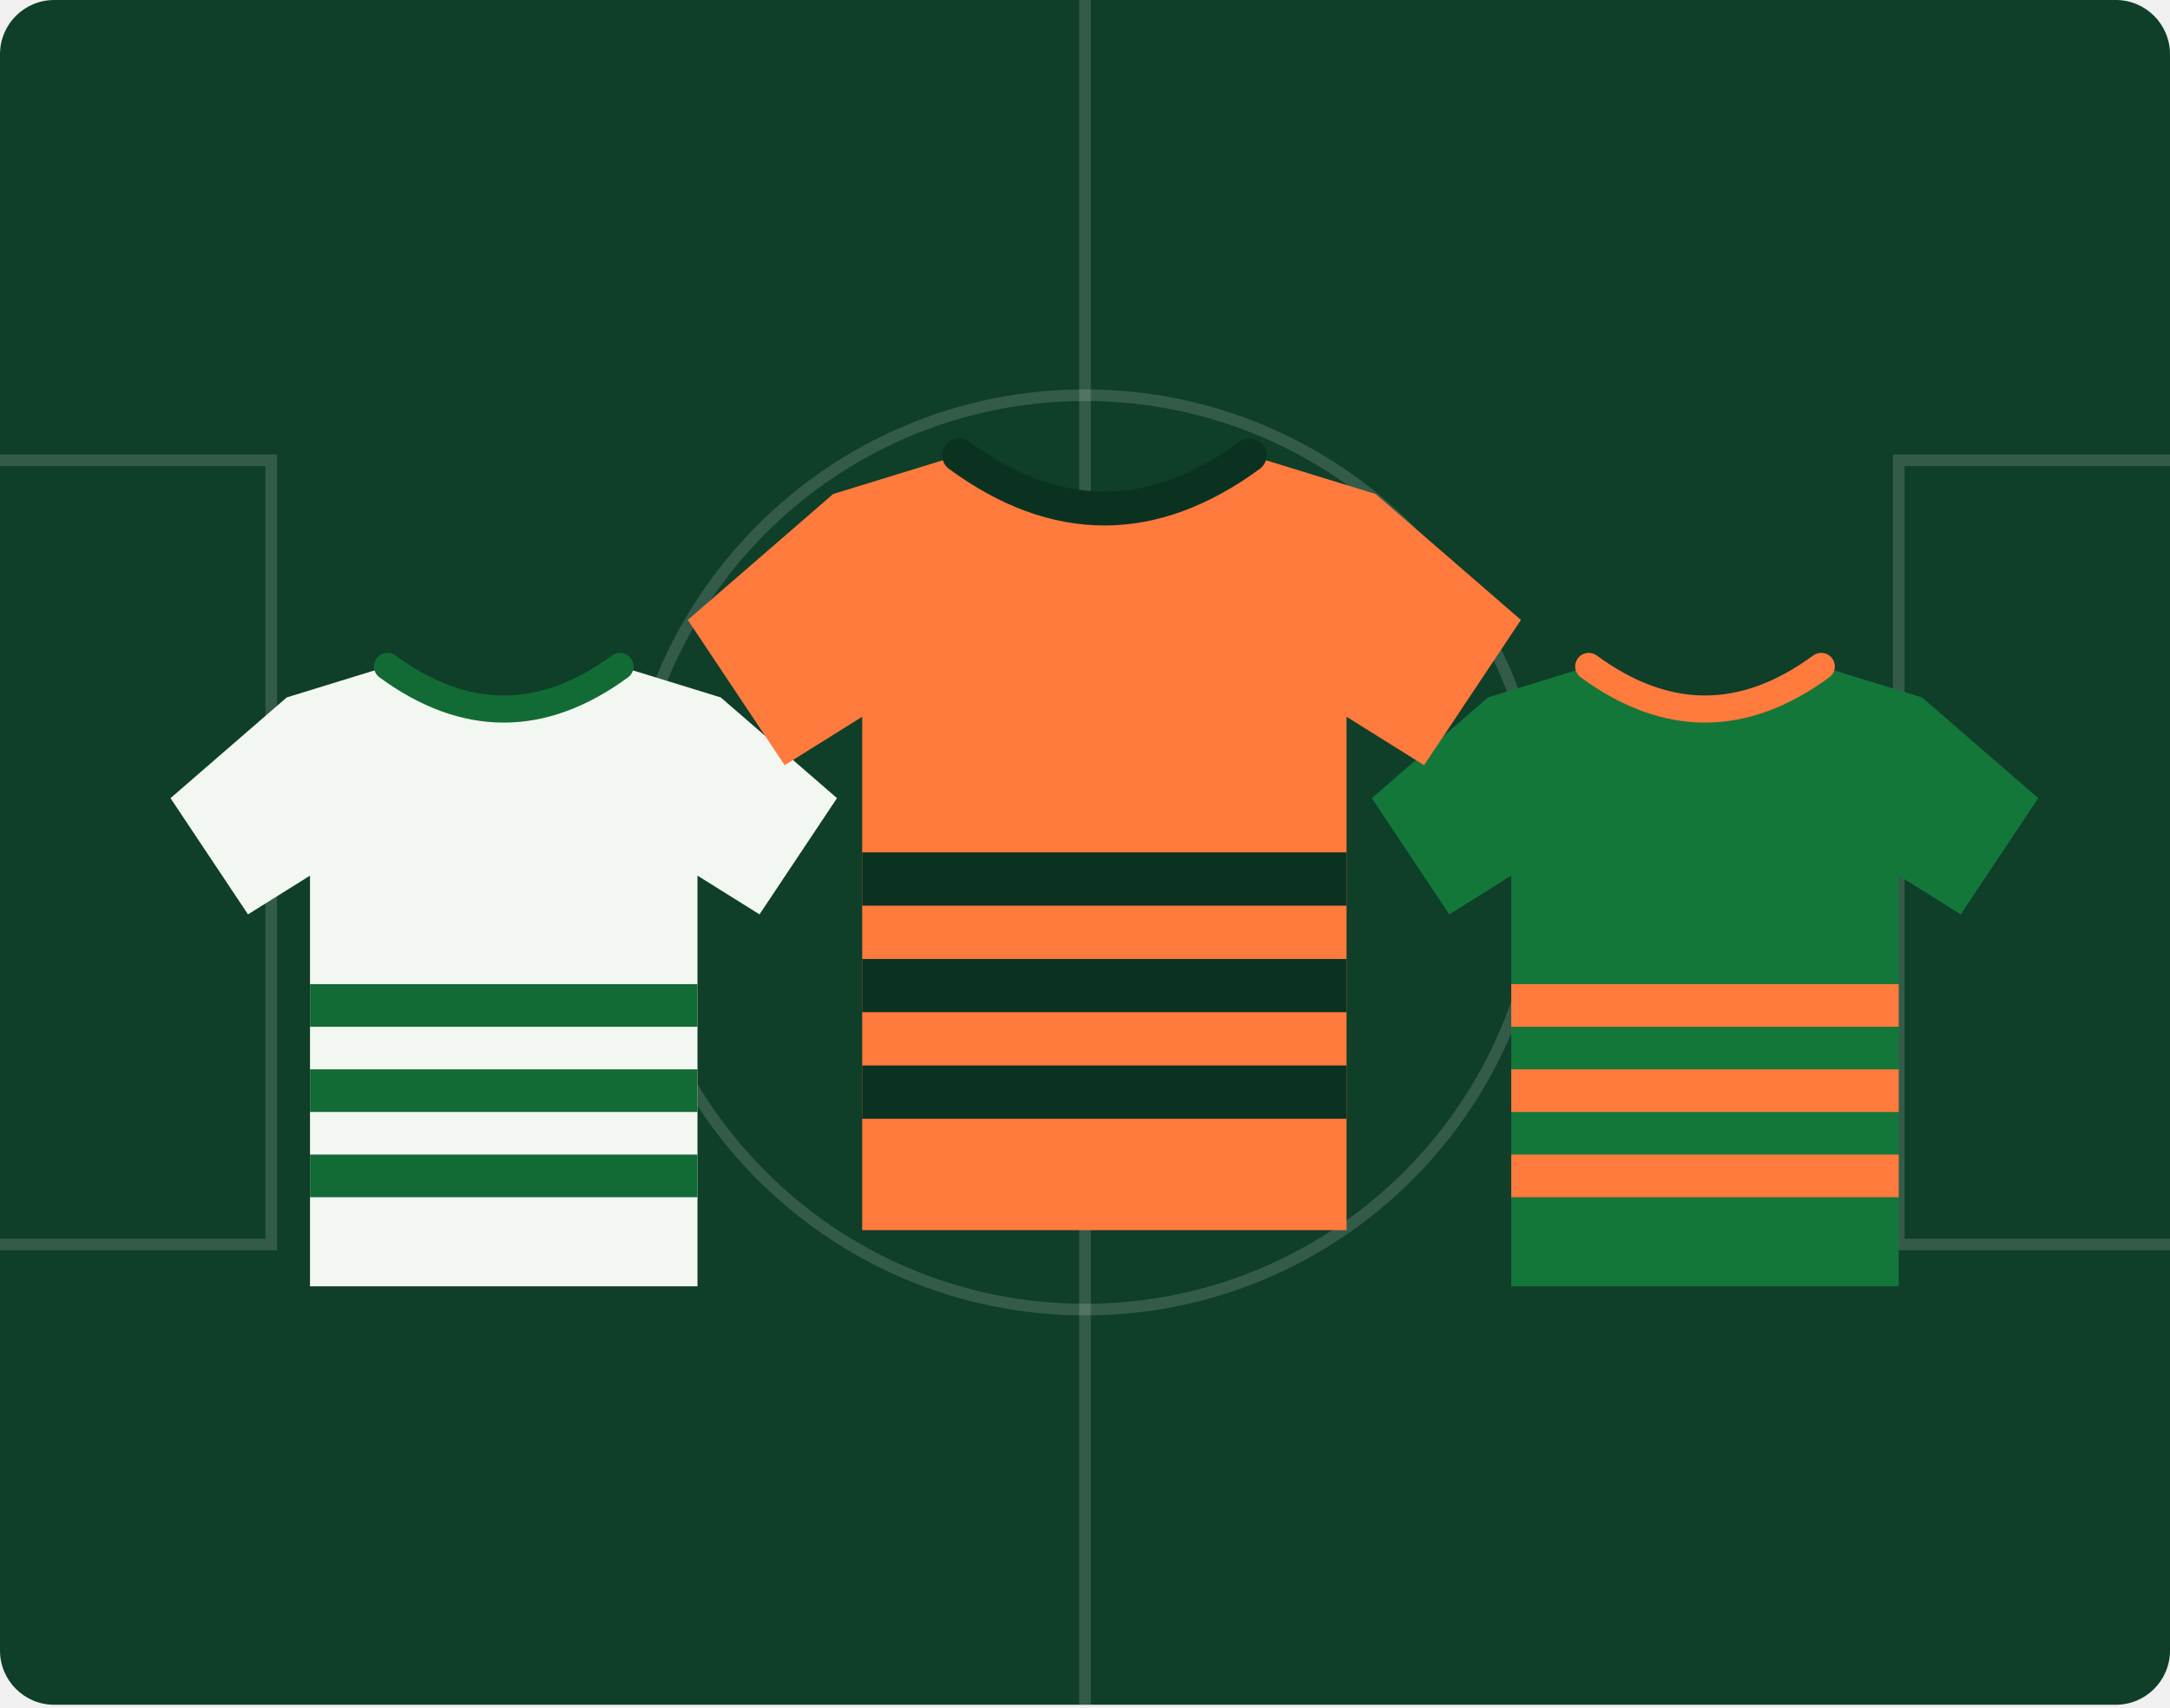
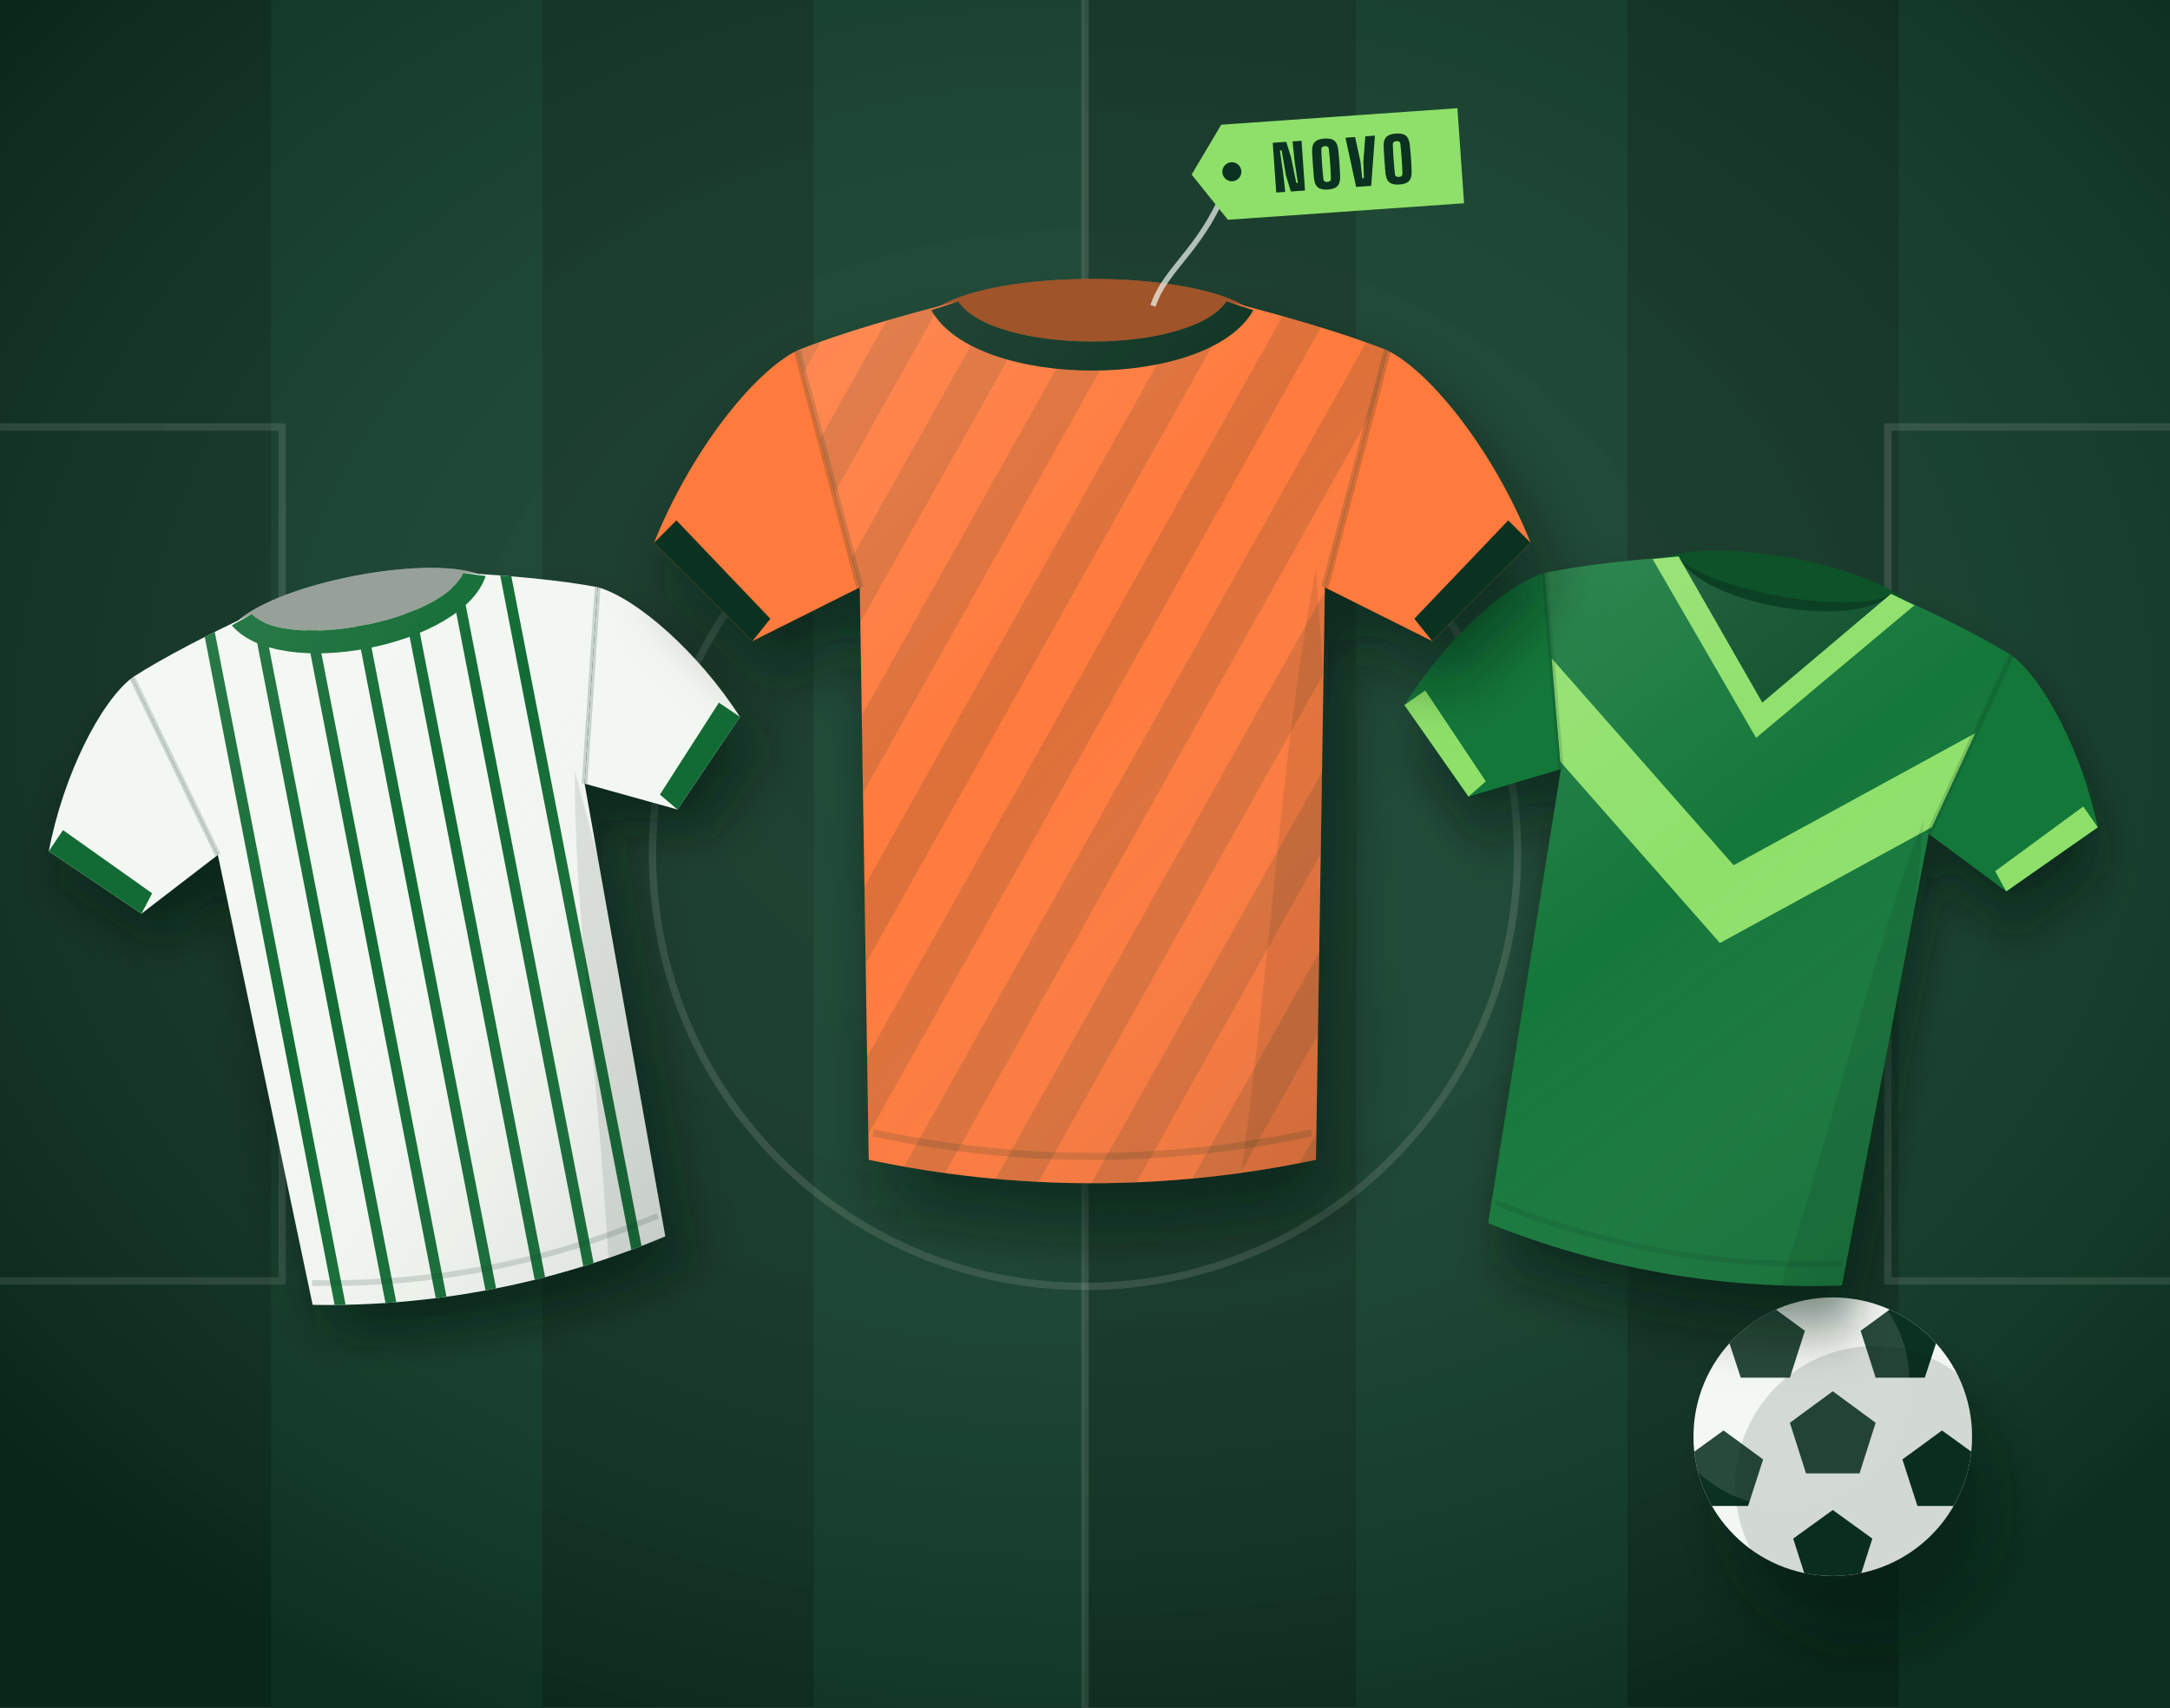
<svg xmlns="http://www.w3.org/2000/svg" width="592" height="466" viewBox="0 0 592 466" fill="none">
-   <g clip-path="url(#clip0_675_29736)">
-     <g clip-path="url(#clip1_675_29736)">
-       <path d="M592 0H0V465.143H592V0Z" fill="#0F3E29" />
-       <path d="M296 0V465.143" stroke="#F3F7F1" stroke-opacity="0.16" stroke-width="3.171" />
-       <path d="M296 357.314C364.894 357.314 420.743 301.465 420.743 232.571C420.743 163.678 364.894 107.829 296 107.829C227.106 107.829 171.257 163.678 171.257 232.571C171.257 301.465 227.106 357.314 296 357.314Z" stroke="#F3F7F1" stroke-opacity="0.16" stroke-width="3.171" />
-       <path d="M296 237.857C298.919 237.857 301.286 235.491 301.286 232.571C301.286 229.652 298.919 227.286 296 227.286C293.081 227.286 290.714 229.652 290.714 232.571C290.714 235.491 293.081 237.857 296 237.857Z" fill="#F3F7F1" fill-opacity="0.22" />
-       <path d="M0 125.589H74V339.554H0" stroke="#F3F7F1" stroke-opacity="0.16" stroke-width="3.171" />
-       <path d="M592 125.589H518V339.554H592" stroke="#F3F7F1" stroke-opacity="0.16" stroke-width="3.171" />
-       <path d="M105.714 181.829L78.229 190.286L46.514 217.771L67.657 249.486L84.571 238.914V350.971H190.286V238.914L207.2 249.486L228.343 217.771L196.629 190.286L169.143 181.829C148 197.333 126.857 197.333 105.714 181.829Z" fill="#F3F7F1" />
-       <path d="M190.286 268.514H84.571V280.143H190.286V268.514Z" fill="#126B34" />
-       <path d="M190.286 291.771H84.571V303.4H190.286V291.771Z" fill="#126B34" />
-       <path d="M190.286 315.029H84.571V326.657H190.286V315.029Z" fill="#126B34" />
-       <path d="M105.714 181.829C126.857 197.333 148 197.333 169.143 181.829" stroke="#126B34" stroke-width="7.4" stroke-linecap="round" />
-       <path d="M433.429 181.829L405.943 190.286L374.229 217.771L395.371 249.486L412.286 238.914V350.971H518V238.914L534.914 249.486L556.057 217.771L524.343 190.286L496.857 181.829C475.714 197.333 454.571 197.333 433.429 181.829Z" fill="#14773A" />
-       <path d="M518 268.514H412.286V280.143H518V268.514Z" fill="#FF7A3D" />
-       <path d="M518 291.771H412.286V303.4H518V291.771Z" fill="#FF7A3D" />
-       <path d="M518 315.029H412.286V326.657H518V315.029Z" fill="#FF7A3D" />
-       <path d="M433.428 181.829C454.571 197.333 475.714 197.333 496.857 181.829" stroke="#FF7A3D" stroke-width="7.4" stroke-linecap="round" />
-       <path d="M261.643 124.214L227.286 134.786L187.643 169.143L214.071 208.786L235.214 195.571V335.643H367.357V195.571L388.5 208.786L414.929 169.143L375.286 134.786L340.929 124.214C314.5 143.595 288.071 143.595 261.643 124.214Z" fill="#FF7A3D" />
-       <path d="M367.357 232.571H235.214V247.107H367.357V232.571Z" fill="#0B3220" />
-       <path d="M367.357 261.643H235.214V276.179H367.357V261.643Z" fill="#0B3220" />
-       <path d="M367.357 290.714H235.214V305.25H367.357V290.714Z" fill="#0B3220" />
-       <path d="M261.643 124.214C288.071 143.595 314.5 143.595 340.929 124.214" stroke="#0B3220" stroke-width="9.25" stroke-linecap="round" />
+   <defs>
+     <filter id="sombra" x="-20%" y="-20%" width="140%" height="150%">
+       <feGaussianBlur stdDeviation="7" />
+       <feOffset dx="4" dy="10" />
+     </filter>
+     <linearGradient id="luz" x1="0" y1="0" x2="1" y2="1">
+       <stop offset="0" stop-color="#FFFFFF" stop-opacity=".16" />
+       <stop offset=".45" stop-color="#FFFFFF" stop-opacity="0" />
+       <stop offset="1" stop-color="#03140B" stop-opacity=".18" />
+     </linearGradient>
+     <radialGradient id="refletor" cx=".5" cy=".42" r=".65">
+       <stop offset="0" stop-color="#FFFFFF" stop-opacity=".07" />
+       <stop offset="1" stop-color="#000000" stop-opacity=".22" />
+     </radialGradient>
+   </defs>
+   <rect width="592" height="466" fill="#0B3220" />
+   <rect x="74" y="0" width="74" height="466" fill="#0F3E29" />
+   <rect x="222" y="0" width="74" height="466" fill="#0F3E29" />
+   <rect x="370" y="0" width="74" height="466" fill="#0F3E29" />
+   <rect x="518" y="0" width="74" height="466" fill="#0F3E29" />
+   <path d="M296.0 0 V466" fill="none" stroke="#F3F7F1" stroke-opacity=".14" stroke-width="2" />
+   <circle cx="296.0" cy="233.0" r="118" fill="none" stroke="#F3F7F1" stroke-opacity=".14" stroke-width="2" />
+   <circle cx="296.0" cy="233.0" r="3" fill="#F3F7F1" fill-opacity=".2" />
+   <path d="M0 116.5 H76.96 V349.5 H0" fill="none" stroke="#F3F7F1" stroke-opacity=".14" stroke-width="2" />
+   <path d="M592 116.5 H515.04 V349.5 H592" fill="none" stroke="#F3F7F1" stroke-opacity=".14" stroke-width="2" />
+   <rect width="592" height="466" fill="url(#refletor)" />
+   <clipPath id="b1">
+     <circle cx="500" cy="392" r="38" />
+   </clipPath>
+   <circle cx="504" cy="401" r="38" fill="#03140B" opacity=".45" filter="url(#sombra)" />
+   <circle cx="500" cy="392" r="38" fill="#F3F7F1" />
+   <g clip-path="url(#b1)">
+     <path d="M500.0 379.6 L511.7 388.2 L507.3 402.0 L492.7 402.0 L488.3 388.2ZM511.7 375.9 L507.6 363.1 L518.4 355.2 L529.3 363.1 L525.1 375.9ZM519.0 398.2 L529.8 390.3 L540.7 398.2 L536.5 410.9 L523.1 410.9ZM500.0 412.0 L510.8 419.8 L506.7 432.6 L493.3 432.6 L489.2 419.8ZM481.0 398.2 L476.9 410.9 L463.5 410.9 L459.3 398.2 L470.2 390.3ZM488.3 375.9 L474.9 375.9 L470.7 363.1 L481.6 355.2 L492.4 363.1Z" fill="#0B3220" />
+     <circle cx="486.7" cy="376.8" r="34.2" fill="#FFFFFF" opacity=".12" />
+     <circle cx="511.4" cy="405.3" r="38" fill="#03140B" opacity=".14" />
+   </g>
+   <g transform="translate(18 150) rotate(-11 100 107) scale(0.98)">
+     <clipPath id="c2">
+       <path d="M70 10 C58 13 44 17 34 21 L48 74 L50 202 C83 209 117 209 150 202 L152 74 L166 21 C156 17 142 13 130 10 C122 22 78 22 70 10 Z" />
+     </clipPath>
+     <g filter="url(#sombra)" opacity=".55">
+       <path d="M70 10 C58 13 44 17 34 21 L48 74 L50 202 C83 209 117 209 150 202 L152 74 L166 21 C156 17 142 13 130 10 C122 22 78 22 70 10 Z" fill="#03140B" />
+       <path d="M34 21 C24 26 10 44 2 64 L24 86 L48 74 Z" fill="#03140B" />
+       <path d="M166 21 C176 26 190 44 198 64 L176 86 L152 74 Z" fill="#03140B" />
+     </g>
+     <path d="M34 21 C24 26 10 44 2 64 L24 86 L48 74 Z" fill="#F3F7F1" />
+     <path d="M2 64 L24 86 L28 81 L7 59 Z" fill="#126B34" />
+     <path d="M166 21 C176 26 190 44 198 64 L176 86 L152 74 Z" fill="#F3F7F1" />
+     <path d="M198 64 L176 86 L172 81 L193 59 Z" fill="#126B34" />
+     <path d="M66 11 C80 3 120 3 134 11 C124 24 76 24 66 11 Z" fill="#F3F7F1" />
+     <path d="M66 11 C80 3 120 3 134 11 C124 24 76 24 66 11 Z" fill="#03140B" opacity=".38" />
+     <path d="M70 10 C58 13 44 17 34 21 L48 74 L50 202 C83 209 117 209 150 202 L152 74 L166 21 C156 17 142 13 130 10 C122 22 78 22 70 10 Z" fill="#F3F7F1" />
+     <g clip-path="url(#c2)">
+       <rect x="56" y="0" width="3" height="214" fill="#126B34" />
+       <rect x="70" y="0" width="3" height="214" fill="#126B34" />
+       <rect x="84" y="0" width="3" height="214" fill="#126B34" />
+       <rect x="98" y="0" width="3" height="214" fill="#126B34" />
+       <rect x="112" y="0" width="3" height="214" fill="#126B34" />
+       <rect x="126" y="0" width="3" height="214" fill="#126B34" />
+       <rect x="140" y="0" width="3" height="214" fill="#126B34" />
+     </g>
+     <path d="M48 74 L34 21 M152 74 L166 21" stroke="#0B3220" stroke-opacity=".18" stroke-width="1.6" fill="none" />
+     <path d="M51 196 C84 203 116 203 149 196" stroke="#0B3220" stroke-opacity=".16" stroke-width="1.6" fill="none" />
+     <path d="M70 10 C78 22 122 22 130 10 L136 12 C126 30 74 30 64 12 Z" fill="#126B34" />
+     <g clip-path="url(#c2)">
+       <rect x="0" y="0" width="200" height="214" fill="url(#luz)" />
+       <path d="M150 70 L160 214 L132 214 C140 160 142 110 150 70 Z" fill="#03140B" opacity=".10" />
    </g>
  </g>
-   <defs>
-     <clipPath id="clip0_675_29736">
-       <rect width="592" height="465.143" rx="14.8" fill="white" />
+   <g transform="translate(372 146) rotate(10 100 107) scale(0.98)">
+     <clipPath id="c3">
+       <path d="M70 10 C58 13 44 17 34 21 L48 74 L50 202 C83 209 117 209 150 202 L152 74 L166 21 C156 17 142 13 130 10 C122 22 78 22 70 10 Z" />
    </clipPath>
-     <clipPath id="clip1_675_29736">
-       <rect width="592" height="465.143" fill="white" />
+     <g filter="url(#sombra)" opacity=".55">
+       <path d="M70 10 C58 13 44 17 34 21 L48 74 L50 202 C83 209 117 209 150 202 L152 74 L166 21 C156 17 142 13 130 10 C122 22 78 22 70 10 Z" fill="#03140B" />
+       <path d="M34 21 C24 26 10 44 2 64 L24 86 L48 74 Z" fill="#03140B" />
+       <path d="M166 21 C176 26 190 44 198 64 L176 86 L152 74 Z" fill="#03140B" />
+     </g>
+     <path d="M34 21 C24 26 10 44 2 64 L24 86 L48 74 Z" fill="#14773A" />
+     <path d="M2 64 L24 86 L28 81 L7 59 Z" fill="#8EE06A" />
+     <path d="M166 21 C176 26 190 44 198 64 L176 86 L152 74 Z" fill="#14773A" />
+     <path d="M198 64 L176 86 L172 81 L193 59 Z" fill="#8EE06A" />
+     <path d="M66 11 C80 3 120 3 134 11 C124 24 76 24 66 11 Z" fill="#14773A" />
+     <path d="M66 11 C80 3 120 3 134 11 C124 24 76 24 66 11 Z" fill="#03140B" opacity=".38" />
+     <path d="M70 10 C58 13 44 17 34 21 L48 74 L50 202 C83 209 117 209 150 202 L152 74 L166 21 C156 17 142 13 130 10 C122 22 78 22 70 10 Z" fill="#14773A" />
+     <g clip-path="url(#c3)">
+       <path d="M40 44 L100 92 L160 44 L160 66 L100 114 L40 66 Z" fill="#8EE06A" />
+     </g>
+     <path d="M48 74 L34 21 M152 74 L166 21" stroke="#0B3220" stroke-opacity=".18" stroke-width="1.6" fill="none" />
+     <path d="M51 196 C84 203 116 203 149 196" stroke="#0B3220" stroke-opacity=".16" stroke-width="1.6" fill="none" />
+     <path d="M70 10 L100 46 L130 10 L137 12 L100 56 L63 12 Z" fill="#8EE06A" />
+     <path d="M70 10 L100 46 L130 10 C122 18 78 18 70 10 Z" fill="#0B3220" opacity=".55" />
+     <g clip-path="url(#c3)">
+       <rect x="0" y="0" width="200" height="214" fill="url(#luz)" />
+       <path d="M150 70 L160 214 L132 214 C140 160 142 110 150 70 Z" fill="#03140B" opacity=".10" />
+     </g>
+   </g>
+   <g transform="translate(176 70) scale(1.22)">
+     <clipPath id="c4">
+       <path d="M70 10 C58 13 44 17 34 21 L48 74 L50 202 C83 209 117 209 150 202 L152 74 L166 21 C156 17 142 13 130 10 C122 22 78 22 70 10 Z" />
    </clipPath>
-   </defs>
+     <g filter="url(#sombra)" opacity=".55">
+       <path d="M70 10 C58 13 44 17 34 21 L48 74 L50 202 C83 209 117 209 150 202 L152 74 L166 21 C156 17 142 13 130 10 C122 22 78 22 70 10 Z" fill="#03140B" />
+       <path d="M34 21 C24 26 10 44 2 64 L24 86 L48 74 Z" fill="#03140B" />
+       <path d="M166 21 C176 26 190 44 198 64 L176 86 L152 74 Z" fill="#03140B" />
+     </g>
+     <path d="M34 21 C24 26 10 44 2 64 L24 86 L48 74 Z" fill="#FF7A3D" />
+     <path d="M2 64 L24 86 L28 81 L7 59 Z" fill="#0B3220" />
+     <path d="M166 21 C176 26 190 44 198 64 L176 86 L152 74 Z" fill="#FF7A3D" />
+     <path d="M198 64 L176 86 L172 81 L193 59 Z" fill="#0B3220" />
+     <path d="M66 11 C80 3 120 3 134 11 C124 24 76 24 66 11 Z" fill="#FF7A3D" />
+     <path d="M66 11 C80 3 120 3 134 11 C124 24 76 24 66 11 Z" fill="#03140B" opacity=".38" />
+     <path d="M70 10 C58 13 44 17 34 21 L48 74 L50 202 C83 209 117 209 150 202 L152 74 L166 21 C156 17 142 13 130 10 C122 22 78 22 70 10 Z" fill="#FF7A3D" />
+     <g clip-path="url(#c4)">
+       <path d="M40 0 L50 0 L-70 214 L-80 214 Z" fill="#0B3220" opacity=".14" />
+       <path d="M62 0 L72 0 L-48 214 L-58 214 Z" fill="#0B3220" opacity=".14" />
+       <path d="M84 0 L94 0 L-26 214 L-36 214 Z" fill="#0B3220" opacity=".14" />
+       <path d="M106 0 L116 0 L-4 214 L-14 214 Z" fill="#0B3220" opacity=".14" />
+       <path d="M128 0 L138 0 L18 214 L8 214 Z" fill="#0B3220" opacity=".14" />
+       <path d="M150 0 L160 0 L40 214 L30 214 Z" fill="#0B3220" opacity=".14" />
+       <path d="M172 0 L182 0 L62 214 L52 214 Z" fill="#0B3220" opacity=".14" />
+       <path d="M194 0 L204 0 L84 214 L74 214 Z" fill="#0B3220" opacity=".14" />
+       <path d="M216 0 L226 0 L106 214 L96 214 Z" fill="#0B3220" opacity=".14" />
+       <path d="M238 0 L248 0 L128 214 L118 214 Z" fill="#0B3220" opacity=".14" />
+       <path d="M260 0 L270 0 L150 214 L140 214 Z" fill="#0B3220" opacity=".14" />
+       <path d="M282 0 L292 0 L172 214 L162 214 Z" fill="#0B3220" opacity=".14" />
+       <path d="M304 0 L314 0 L194 214 L184 214 Z" fill="#0B3220" opacity=".14" />
+       <path d="M326 0 L336 0 L216 214 L206 214 Z" fill="#0B3220" opacity=".14" />
+     </g>
+     <path d="M48 74 L34 21 M152 74 L166 21" stroke="#0B3220" stroke-opacity=".18" stroke-width="1.6" fill="none" />
+     <path d="M51 196 C84 203 116 203 149 196" stroke="#0B3220" stroke-opacity=".16" stroke-width="1.6" fill="none" />
+     <path d="M70 10 C78 22 122 22 130 10 L136 12 C126 30 74 30 64 12 Z" fill="#0B3220" />
+     <g clip-path="url(#c4)">
+       <rect x="0" y="0" width="200" height="214" fill="url(#luz)" />
+       <path d="M150 70 L160 214 L132 214 C140 160 142 110 150 70 Z" fill="#03140B" opacity=".10" />
+     </g>
+   </g>
+   <g transform="translate(334 46) rotate(-4)">
+     <path d="M2 1 C-6.6 21.6 -17.6 25.2 -22 36" stroke="#F3F7F1" stroke-opacity=".7" stroke-width="1.5" fill="none" />
+     <path d="M0 -12 L64.59 -12 L64.59 14 L0 14 L-9 1 Z" fill="#8EE06A" />
+     <circle cx="2" cy="1" r="2.6" fill="#0B3220" />
+     <path transform="translate(13 7.5)" d="M0.68 0.0V-13.6H4.369L5.389 -9.265L6.324 -2.244H6.766L6.29 -7.769L6.086 -13.6H8.551V0.0H4.675L3.655 -4.454L2.958 -11.373H2.482L2.924 -5.219L3.145 0.0ZM14.807 0.17Q12.937 0.17 12.1 -0.621Q11.263 -1.411 11.22 -3.247Q11.203 -4.08 11.195 -4.981Q11.186 -5.882 11.186 -6.809Q11.186 -7.735 11.195 -8.636Q11.203 -9.537 11.22 -10.37Q11.263 -12.198 12.1 -12.984Q12.937 -13.77 14.807 -13.77Q16.686 -13.77 17.502 -12.984Q18.318 -12.198 18.377 -10.37Q18.411 -9.52 18.428 -8.619Q18.445 -7.718 18.445 -6.796Q18.445 -5.874 18.428 -4.977Q18.411 -4.08 18.377 -3.247Q18.318 -1.411 17.502 -0.621Q16.686 0.17 14.807 0.17ZM14.807 -1.904Q15.309 -1.904 15.564 -2.129Q15.819 -2.355 15.827 -2.771Q15.87 -3.638 15.887 -4.675Q15.904 -5.712 15.904 -6.809Q15.904 -7.905 15.887 -8.942Q15.87 -9.979 15.827 -10.846Q15.819 -11.254 15.555 -11.475Q15.292 -11.696 14.807 -11.696Q14.323 -11.696 14.055 -11.475Q13.787 -11.254 13.77 -10.846Q13.736 -9.979 13.715 -8.942Q13.694 -7.905 13.694 -6.809Q13.694 -5.712 13.715 -4.675Q13.736 -3.638 13.77 -2.771Q13.787 -2.355 14.055 -2.129Q14.323 -1.904 14.807 -1.904ZM22.534 0.0 20.562 -13.6H23.197L24.2 -6.783L24.352 -2.244H24.829L24.982 -6.783L25.985 -13.6H28.62L26.648 0.0ZM34.366 0.17Q32.496 0.17 31.658 -0.621Q30.821 -1.411 30.779 -3.247Q30.762 -4.08 30.753 -4.981Q30.745 -5.882 30.745 -6.809Q30.745 -7.735 30.753 -8.636Q30.762 -9.537 30.779 -10.37Q30.821 -12.198 31.658 -12.984Q32.496 -13.77 34.366 -13.77Q36.244 -13.77 37.06 -12.984Q37.876 -12.198 37.936 -10.37Q37.97 -9.52 37.987 -8.619Q38.004 -7.718 38.004 -6.796Q38.004 -5.874 37.987 -4.977Q37.97 -4.08 37.936 -3.247Q37.876 -1.411 37.06 -0.621Q36.244 0.17 34.366 0.17ZM34.366 -1.904Q34.867 -1.904 35.122 -2.129Q35.377 -2.355 35.386 -2.771Q35.428 -3.638 35.445 -4.675Q35.462 -5.712 35.462 -6.809Q35.462 -7.905 35.445 -8.942Q35.428 -9.979 35.386 -10.846Q35.377 -11.254 35.114 -11.475Q34.85 -11.696 34.366 -11.696Q33.881 -11.696 33.613 -11.475Q33.346 -11.254 33.329 -10.846Q33.295 -9.979 33.273 -8.942Q33.252 -7.905 33.252 -6.809Q33.252 -5.712 33.273 -4.675Q33.295 -3.638 33.329 -2.771Q33.346 -2.355 33.613 -2.129Q33.881 -1.904 34.366 -1.904Z" fill="#0B3220" />
+   </g>
</svg>
